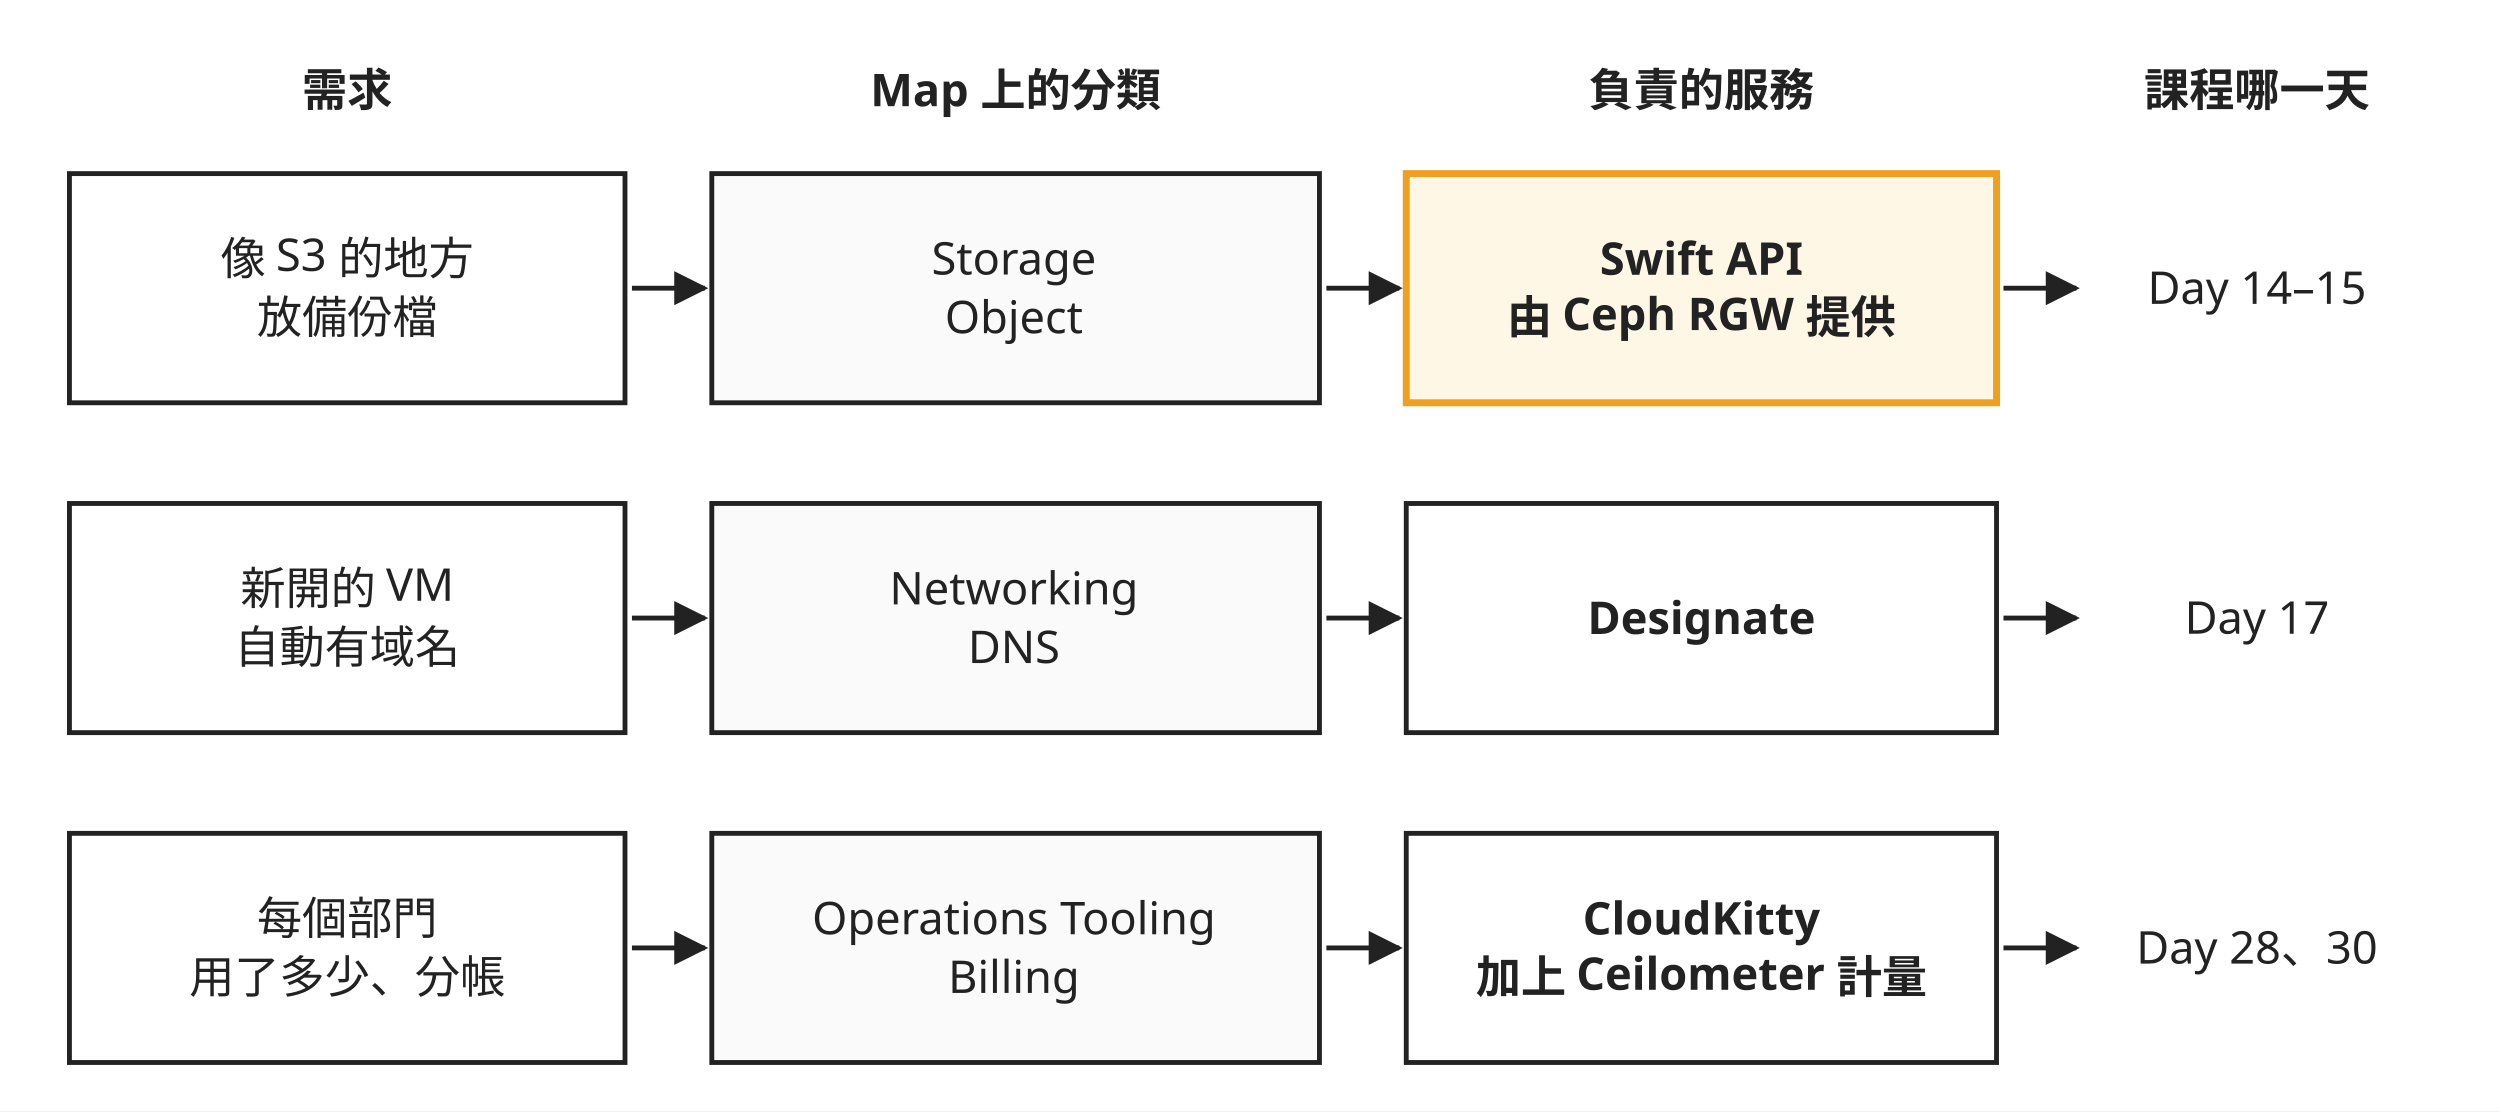
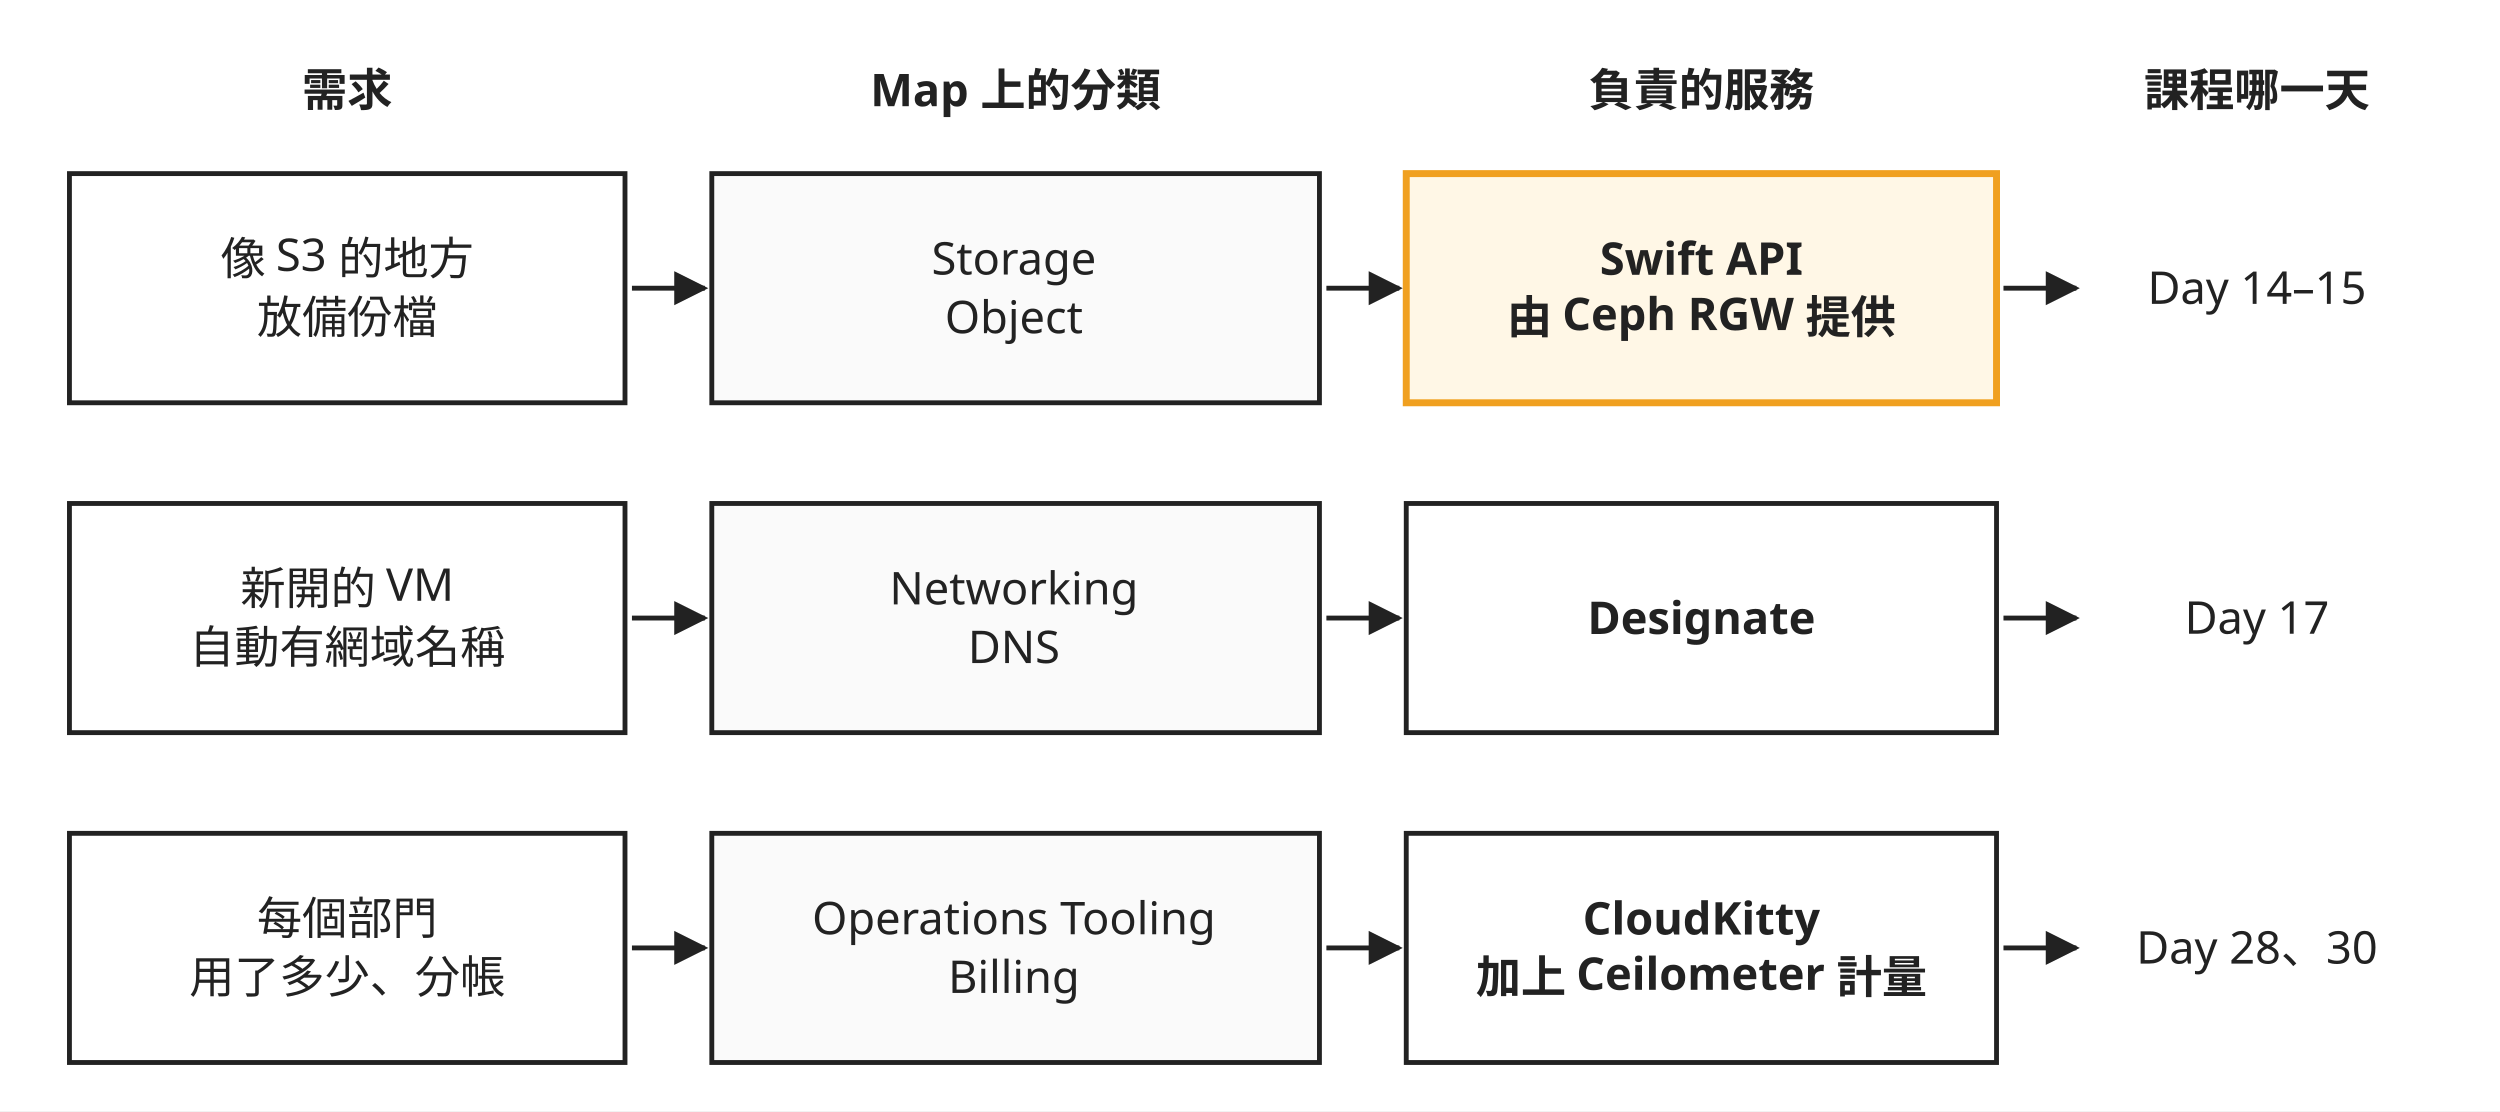
<svg xmlns="http://www.w3.org/2000/svg" viewBox="0 0 720 320" width="720" height="320" font-family="PingFang TC, Noto Sans TC, Microsoft JhengHei, sans-serif">
  <defs>
    <marker id="a" viewBox="0 0 10 10" refX="9" refY="5" markerWidth="7" markerHeight="7" orient="auto-start-reverse">
      <path d="M0,0 L10,5 L0,10 z" fill="#222" />
    </marker>
    <marker id="s" viewBox="0 0 10 10" refX="1" refY="5" markerWidth="7" markerHeight="7" orient="auto-start-reverse">
      <path d="M0,0 L10,5 L0,10 z" fill="#222" />
    </marker>
  </defs>
  <rect width="720" height="320" fill="#fff" />
  <text x="100.0" y="26.0" font-size="13" text-anchor="middle" dominant-baseline="middle" font-weight="bold" fill="#222">需求</text>
  <text x="292.5" y="26.0" font-size="13" text-anchor="middle" dominant-baseline="middle" font-weight="bold" fill="#222">Map 上的分類</text>
  <text x="490.0" y="26.0" font-size="13" text-anchor="middle" dominant-baseline="middle" font-weight="bold" fill="#222">負責的服務</text>
  <text x="650.0" y="26.0" font-size="13" text-anchor="middle" dominant-baseline="middle" font-weight="bold" fill="#222">課程哪一天</text>
  <rect x="20" y="50" width="160" height="66" rx="0" fill="#fff" stroke="#222" stroke-width="1.4" />
  <text x="100" y="74.55" font-size="13" text-anchor="middle" dominant-baseline="middle" font-weight="normal" fill="#222">像 S3 的地方</text>
  <text x="100" y="91.45" font-size="13" text-anchor="middle" dominant-baseline="middle" font-weight="normal" fill="#222">放備份檔</text>
  <rect x="205" y="50" width="175" height="66" rx="0" fill="#fafafa" stroke="#222" stroke-width="1.4" />
  <text x="292" y="74.55" font-size="13" text-anchor="middle" dominant-baseline="middle" font-weight="normal" fill="#222">Storage</text>
  <text x="292" y="91.45" font-size="13" text-anchor="middle" dominant-baseline="middle" font-weight="normal" fill="#222">Object</text>
  <rect x="405" y="50" width="170" height="66" rx="0" fill="#fff7e6" stroke="#f0a020" stroke-width="2" />
  <text x="490" y="74.55" font-size="13" text-anchor="middle" dominant-baseline="middle" font-weight="bold" fill="#222">Swift API</text>
  <text x="490" y="91.45" font-size="13" text-anchor="middle" dominant-baseline="middle" font-weight="bold" fill="#222">由 Ceph RGW 提供</text>
  <text x="650" y="83.0" font-size="13" text-anchor="middle" dominant-baseline="middle" font-weight="normal" fill="#222">Day 14–15</text>
  <line x1="182" y1="83.0" x2="203" y2="83.0" stroke="#222" stroke-width="1.4" marker-end="url(#a)" />
  <line x1="382" y1="83.0" x2="403" y2="83.0" stroke="#222" stroke-width="1.4" marker-end="url(#a)" />
  <line x1="577" y1="83.0" x2="598" y2="83.0" stroke="#222" stroke-width="1.4" marker-end="url(#a)" />
  <rect x="20" y="145" width="160" height="66" rx="0" fill="#fff" stroke="#222" stroke-width="1.4" />
  <text x="100" y="169.55" font-size="13" text-anchor="middle" dominant-baseline="middle" font-weight="normal" fill="#222">新開的 VM</text>
-   <text x="100" y="186.45" font-size="13" text-anchor="middle" dominant-baseline="middle" font-weight="normal" fill="#222">自動有域名</text>
+   <text x="100" y="186.45" font-size="13" text-anchor="middle" dominant-baseline="middle" font-weight="normal" fill="#222">自動有網域名稱</text>
  <rect x="205" y="145" width="175" height="66" rx="0" fill="#fafafa" stroke="#222" stroke-width="1.4" />
  <text x="292" y="169.55" font-size="13" text-anchor="middle" dominant-baseline="middle" font-weight="normal" fill="#222">Networking</text>
  <text x="292" y="186.45" font-size="13" text-anchor="middle" dominant-baseline="middle" font-weight="normal" fill="#222">DNS</text>
  <rect x="405" y="145" width="170" height="66" rx="0" fill="#fff" stroke="#222" stroke-width="1.4" />
  <text x="490" y="178.0" font-size="13" text-anchor="middle" dominant-baseline="middle" font-weight="bold" fill="#222">Designate</text>
  <text x="650" y="178.0" font-size="13" text-anchor="middle" dominant-baseline="middle" font-weight="normal" fill="#222">Day 17</text>
  <line x1="182" y1="178.0" x2="203" y2="178.0" stroke="#222" stroke-width="1.4" marker-end="url(#a)" />
  <line x1="382" y1="178.0" x2="403" y2="178.0" stroke="#222" stroke-width="1.4" marker-end="url(#a)" />
  <line x1="577" y1="178.0" x2="598" y2="178.0" stroke="#222" stroke-width="1.4" marker-end="url(#a)" />
  <rect x="20" y="240" width="160" height="66" rx="0" fill="#fff" stroke="#222" stroke-width="1.4" />
  <text x="100" y="264.55" font-size="13" text-anchor="middle" dominant-baseline="middle" font-weight="normal" fill="#222">每個部門</text>
  <text x="100" y="281.45" font-size="13" text-anchor="middle" dominant-baseline="middle" font-weight="normal" fill="#222">用了多少、分帳</text>
  <rect x="205" y="240" width="175" height="66" rx="0" fill="#fafafa" stroke="#222" stroke-width="1.4" />
  <text x="292" y="264.55" font-size="13" text-anchor="middle" dominant-baseline="middle" font-weight="normal" fill="#222">Operations Tooling</text>
  <text x="292" y="281.45" font-size="13" text-anchor="middle" dominant-baseline="middle" font-weight="normal" fill="#222">Billing</text>
  <rect x="405" y="240" width="170" height="66" rx="0" fill="#fff" stroke="#222" stroke-width="1.4" />
  <text x="490" y="264.55" font-size="13" text-anchor="middle" dominant-baseline="middle" font-weight="bold" fill="#222">CloudKitty</text>
  <text x="490" y="281.45" font-size="13" text-anchor="middle" dominant-baseline="middle" font-weight="bold" fill="#222">加上 Ceilometer 計量</text>
  <text x="650" y="273.0" font-size="13" text-anchor="middle" dominant-baseline="middle" font-weight="normal" fill="#222">Day 28、30</text>
  <line x1="182" y1="273.0" x2="203" y2="273.0" stroke="#222" stroke-width="1.4" marker-end="url(#a)" />
  <line x1="382" y1="273.0" x2="403" y2="273.0" stroke="#222" stroke-width="1.4" marker-end="url(#a)" />
  <line x1="577" y1="273.0" x2="598" y2="273.0" stroke="#222" stroke-width="1.4" marker-end="url(#a)" />
</svg>
